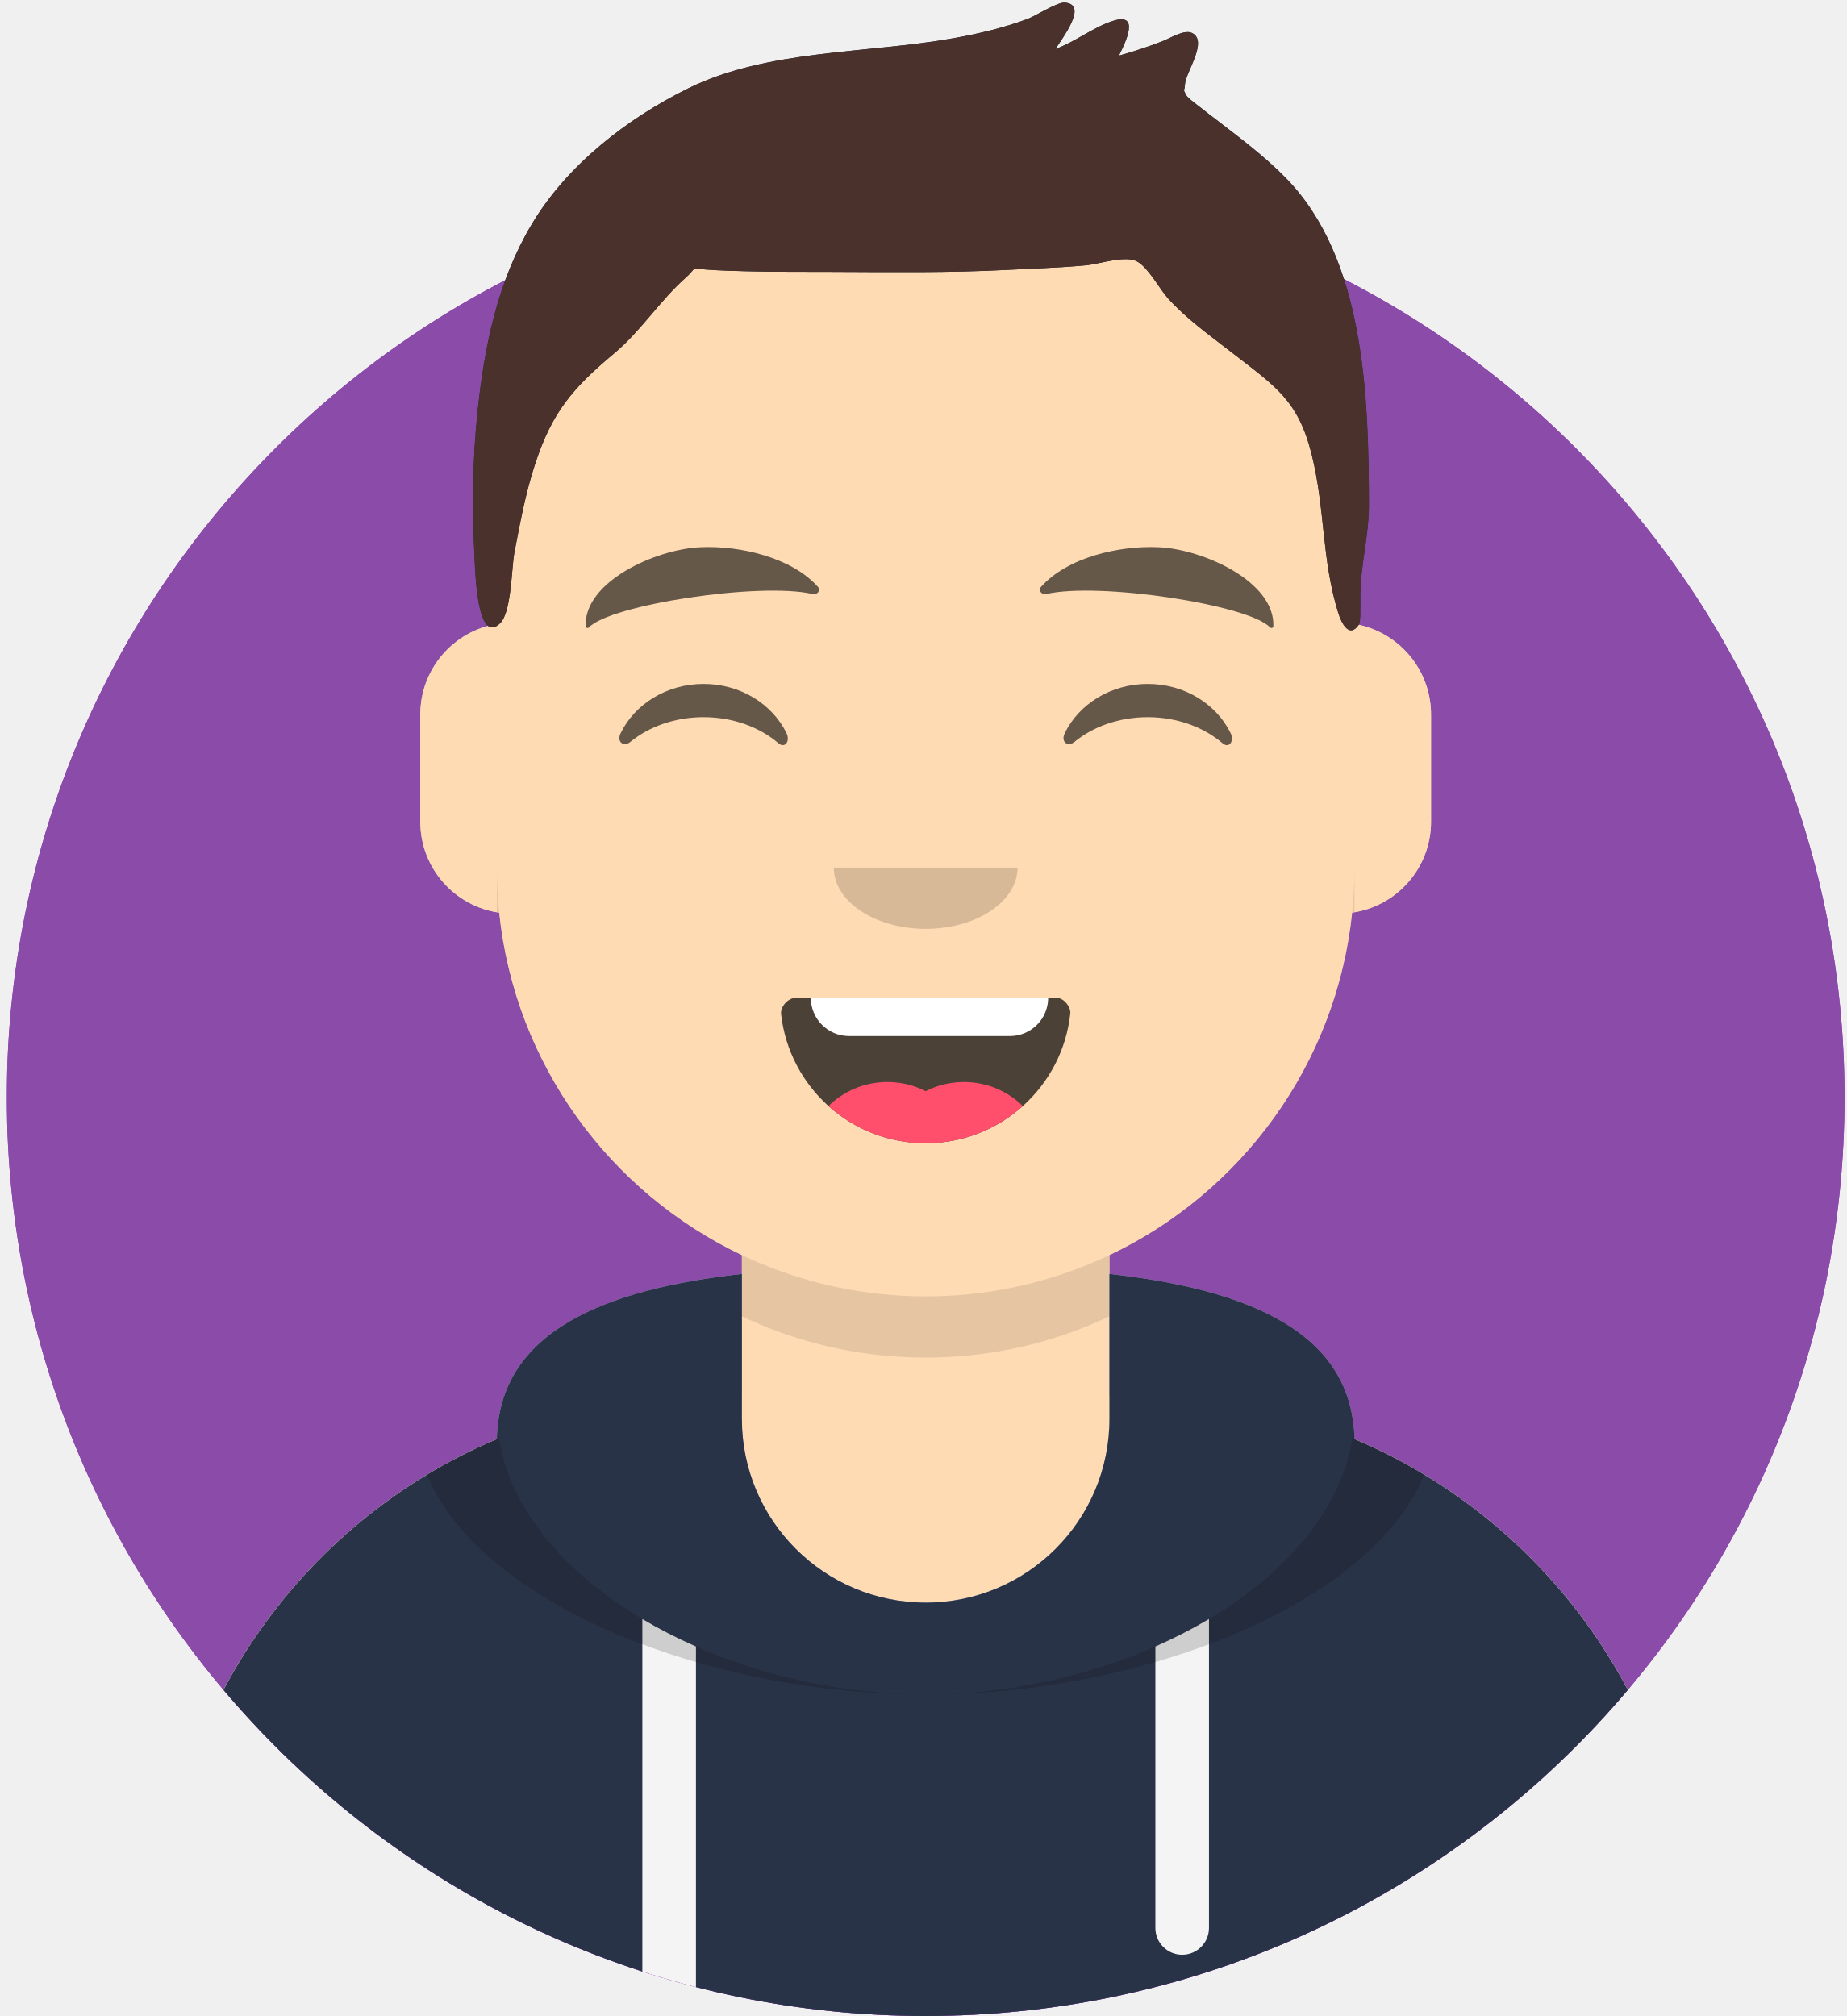
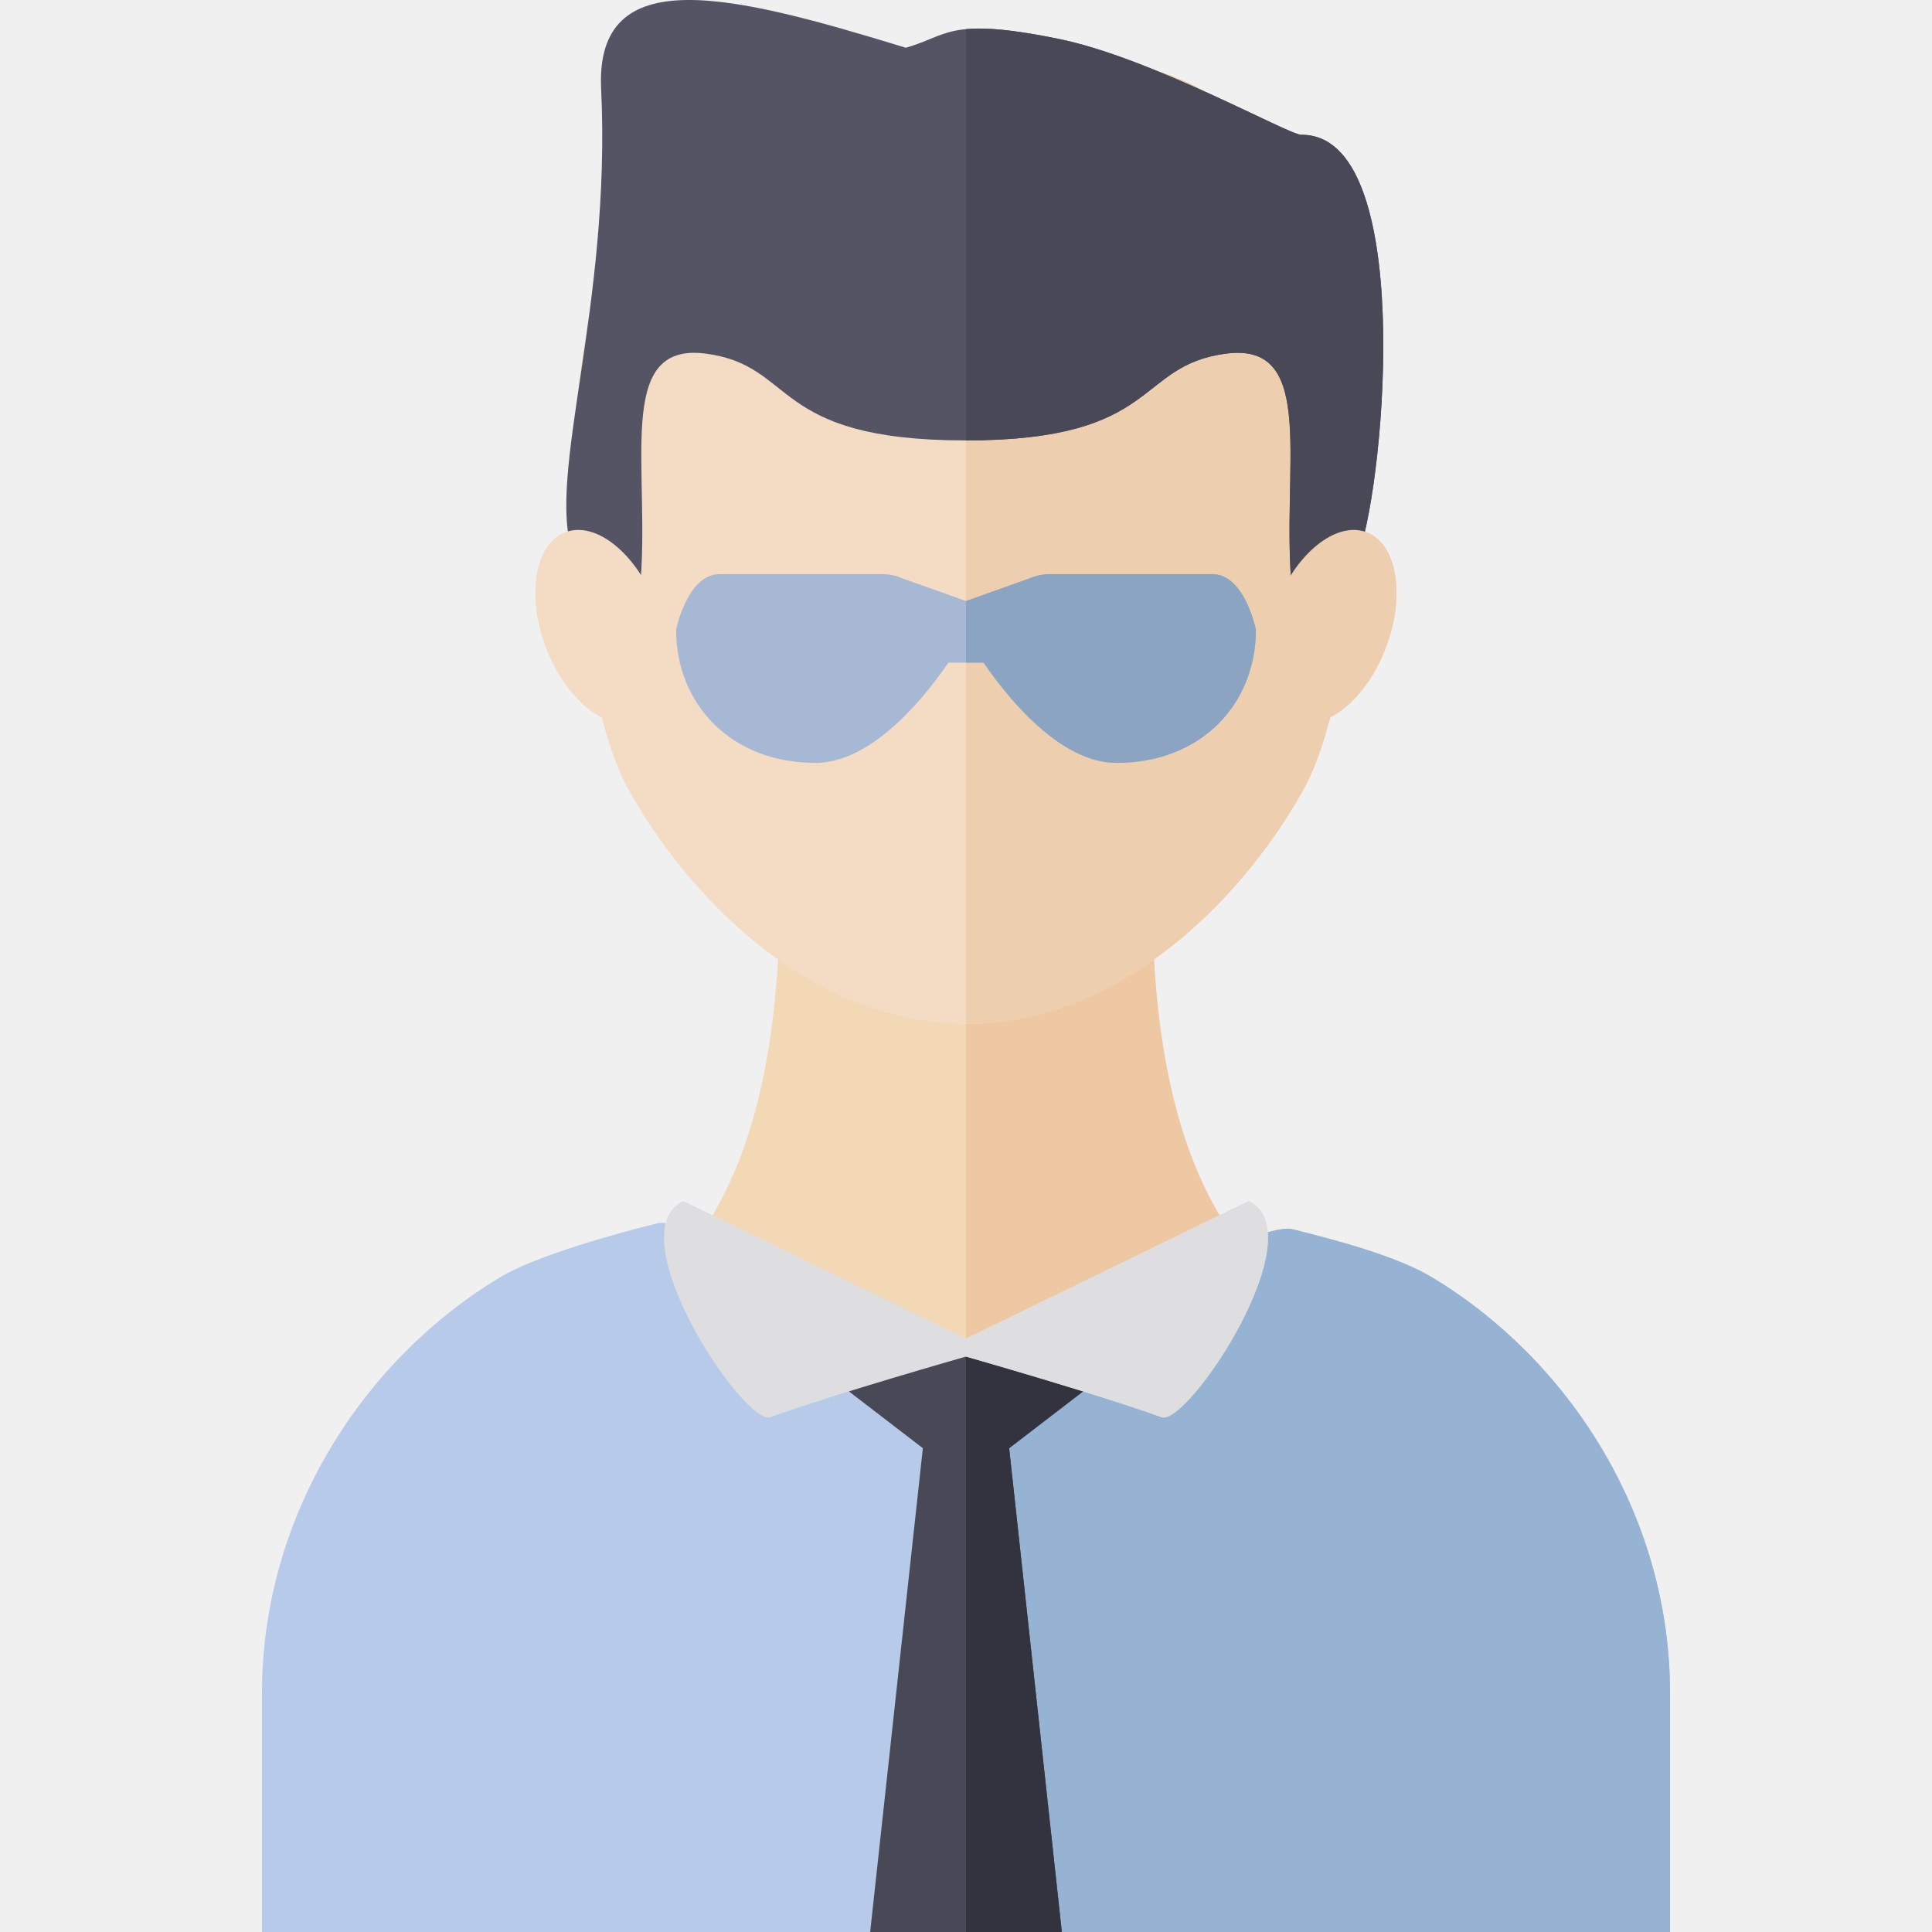
- <svg xmlns="http://www.w3.org/2000/svg" xmlns:xlink="http://www.w3.org/1999/xlink" width="217px" height="237px" viewBox="0 0 217 237" version="1.1">
-   <defs>
-     <circle id="path-1" cx="108" cy="108" r="108" />
-     <path d="M-3.19744231e-14,144 L-3.19744231e-14,-1.42108547e-14 L237.6,-1.42108547e-14 L237.6,144 L226.8,144 C226.8,203.647 178.447,252 118.8,252 C59.153,252 10.8,203.647 10.8,144 L10.8,144 L-3.19744231e-14,144 Z" id="path-3" />
-     <path d="M90,0 C117.835,-5.11323436e-15 140.4,22.565 140.4,50.4 L140.401,55.949 C145.508,56.807 149.4,61.249 149.4,66.6 L149.4,79.2 C149.4,84.647 145.367,89.152 140.125,89.893 C138.265,107.718 127.114,122.78 111.601,130.149 L111.6,146.7 L115.2,146.7 C150.988,146.7 180,175.712 180,211.5 L180,219.6 L0,219.6 L0,211.5 C-4.38277231e-15,175.712 29.012,146.7 64.8,146.7 L68.4,146.7 L68.4,130.15 C52.886,122.78 41.735,107.718 39.875,89.893 C34.633,89.152 30.6,84.647 30.6,79.2 L30.6,66.6 C30.6,61.249 34.492,56.806 39.6,55.949 L39.6,50.4 C39.6,22.565 62.165,5.11323436e-15 90,0 Z" id="path-5" />
-     <path d="M140.401,11.764 C156.691,13.587 169.2,18.597 169.2,31.569 L169.194,31.18 C192.467,41.01 208.8,64.047 208.8,90.9 L208.8,99 L28.8,99 L28.8,90.9 C28.8,64.047 45.133,41.01 68.406,31.18 C68.653,18.496 81.073,13.568 97.2,11.764 L97.2,28.8 C97.2,40.729 106.871,50.4 118.8,50.4 C130.729,50.4 140.4,40.729 140.4,28.8 L140.4,28.8 Z" id="path-7" />
-     <path d="M31.606,13.615 C32.558,22.158 39.803,28.8 48.6,28.8 C57.424,28.8 64.687,22.117 65.603,13.536 C65.676,12.845 64.905,11.7 63.938,11.7 C50.534,11.7 40.264,11.7 33.378,11.7 C32.406,11.7 31.511,12.761 31.606,13.615 Z" id="path-9" />
-     <rect id="path-11" x="0" y="0" width="237.6" height="252" />
-     <path d="M118.135,20.928 C115.651,18.39 112.767,16.236 109.962,14.076 C109.343,13.6 108.715,13.135 108.109,12.641 C107.972,12.528 106.563,11.519 106.394,11.148 C105.988,10.254 106.224,10.95 106.28,9.884 C106.35,8.535 109.1,4.727 107.048,3.854 C106.146,3.47 104.536,4.492 103.67,4.83 C101.977,5.49 100.263,6.054 98.512,6.54 C99.351,4.869 100.95,1.524 97.944,2.419 C95.603,3.116 93.421,4.91 91.068,5.753 C91.847,4.477 94.96,0.523 92.147,0.302 C91.271,0.233 88.724,1.875 87.782,2.226 C84.959,3.275 82.075,3.953 79.111,4.487 C69.033,6.304 57.248,5.786 47.923,10.374 C40.735,13.911 33.636,19.4 29.484,26.389 C25.481,33.125 23.984,40.498 23.146,48.217 C22.532,53.882 22.482,59.738 22.769,65.424 C22.863,67.287 23.073,75.874 25.779,73.273 C27.127,71.978 27.117,66.745 27.457,64.974 C28.133,61.451 28.783,57.911 29.91,54.5 C31.895,48.49 34.238,45.687 39.184,41.547 C42.359,38.89 44.588,35.3 47.625,32.62 C48.99,31.416 47.949,31.542 50.143,31.7 C51.616,31.806 53.097,31.846 54.574,31.885 C57.99,31.974 61.412,31.951 64.829,31.963 C71.711,31.988 78.561,32.085 85.437,31.725 C88.492,31.565 91.556,31.478 94.603,31.195 C96.306,31.038 99.326,29.947 100.728,30.78 C102.01,31.543 103.342,34.034 104.263,35.054 C106.438,37.464 109.032,39.305 111.576,41.282 C116.881,45.403 119.559,46.98 121.17,53.421 C122.775,59.838 122.325,65.791 124.312,72.106 C124.662,73.217 125.586,75.13 126.726,73.415 C126.937,73.096 126.883,71.345 126.883,70.337 C126.883,66.27 127.913,63.218 127.9,59.123 C127.849,46.674 127.447,30.442 118.135,20.928 Z" id="path-13" />
-   </defs>
-   <g id="Website" stroke="none" stroke-width="1" fill="none" fill-rule="evenodd">
-     <g id="mf-avatar" transform="translate(-10, -15)">
-       <g id="Circle" transform="translate(10.8, 36)">
-         <mask id="mask-2" fill="white">
-           <use xlink:href="#path-1" />
-         </mask>
-         <use id="Circle-Background" fill="#972dc2" xlink:href="#path-1" />
-         <g id="🖍-Circle-Color" mask="url(#mask-2)" fill="#8a4ca8">
-           <rect id="🖍Color" x="0" y="0" width="216.445" height="216" />
-         </g>
+ <svg xmlns="http://www.w3.org/2000/svg" version="1.1" id="Layer_1" x="0px" y="0px" viewBox="0 0 329.249 329.249" style="enable-background:new 0 0 329.249 329.249;" xml:space="preserve">
+   <g id="XMLID_7_">
+     <g id="XMLID_62_">
+       <g id="XMLID_1121_">
+         <path id="XMLID_1122_" style="fill:#F3D8B6;" d="M247.814,233.696c-18.667-6.681-51.458-11.736-51.458-81.376h-29.23h-5.002     h-29.23c0,69.64-32.791,74.695-51.458,81.376c0,47.368,68.832,48.824,80.688,53.239v1.537c0,0,0.922-0.188,2.501-0.68     c1.579,0.492,2.501,0.68,2.501,0.68v-1.537C178.981,282.521,247.814,281.064,247.814,233.696z" />
      </g>
-       <mask id="mask-4" fill="white">
-         <use xlink:href="#path-3" />
-       </mask>
-       <g id="Mask" />
-       <g id="Avataaar" mask="url(#mask-4)">
-         <g id="Body" transform="translate(28.8, 32.4)">
-           <mask id="mask-6" fill="white">
-             <use xlink:href="#path-5" />
-           </mask>
-           <use fill="#D0C6AC" xlink:href="#path-5" />
-           <g id="Skin/👶🏻-05-Pale" mask="url(#mask-6)" fill="#FFDBB4">
-             <g transform="translate(-28.8, 0)" id="Color">
-               <rect x="0" y="0" width="238.384" height="220.355" />
-             </g>
-           </g>
-           <path d="M39.6,84.6 C39.6,112.435 62.165,135 90,135 C117.835,135 140.4,112.435 140.4,84.6 L140.4,84.6 L140.4,91.8 C140.4,119.635 117.835,142.2 90,142.2 C62.165,142.2 39.6,119.635 39.6,91.8 Z" id="Neck-Shadow" fill-opacity="0.1" fill="#000000" mask="url(#mask-6)" />
-         </g>
-         <g id="Clothing/Hoodie" transform="translate(0, 153)">
-           <mask id="mask-8" fill="white">
-             <use xlink:href="#path-7" />
-           </mask>
-           <use id="Hoodie" fill="#B7C1DB" fill-rule="evenodd" xlink:href="#path-7" />
-           <g id="Color/Palette/Slate" mask="url(#mask-8)" fill="#293347" fill-rule="evenodd">
-             <rect id="🖍Color" x="0" y="0" width="238.491" height="99" />
-           </g>
-           <path d="M91.8,55.565 L91.8,99 L85.5,99 L85.499,52.335 C87.483,53.514 89.592,54.594 91.8,55.565 Z M152.101,52.334 L152.1,88.65 C152.1,90.39 150.69,91.8 148.95,91.8 C147.21,91.8 145.8,90.39 145.8,88.65 L145.801,55.565 C148.009,54.594 150.118,53.513 152.101,52.334 Z" id="Straps" fill="#F4F4F4" fill-rule="evenodd" mask="url(#mask-8)" />
-           <path d="M155.733,11.451 C169.28,14.013 178.65,19.118 178.65,29.077 C178.65,46.818 148.916,61.2 118.8,61.2 C88.684,61.2 58.95,46.818 58.95,29.077 C58.95,19.118 68.32,14.013 81.867,11.451 C73.689,14.466 68.4,19.534 68.4,27.969 C68.4,46.322 93.439,61.2 118.8,61.2 C144.161,61.2 169.2,46.322 169.2,27.969 C169.2,19.71 164.13,14.679 156.241,11.642 Z" id="Shadow" fill-opacity="0.16" fill="#000000" fill-rule="evenodd" mask="url(#mask-8)" />
-         </g>
-         <g id="Face" transform="translate(68.4, 73.8)">
-           <g id="Mouth/Smile" transform="translate(1.8, 46.8)">
-             <mask id="mask-10" fill="white">
-               <use xlink:href="#path-9" />
-             </mask>
-             <use id="Mouth" fill-opacity="0.7" fill="#000000" fill-rule="evenodd" xlink:href="#path-9" />
-             <path d="M39.6,1.8 L58.5,1.8 C60.985,1.8 63,3.815 63,6.3 L63,11.7 C63,14.185 60.985,16.2 58.5,16.2 L39.6,16.2 C37.115,16.2 35.1,14.185 35.1,11.7 L35.1,6.3 C35.1,3.815 37.115,1.8 39.6,1.8 Z" id="Teeth" fill="#FFFFFF" fill-rule="evenodd" mask="url(#mask-10)" />
-             <g id="Tongue" stroke-width="1" fill-rule="evenodd" mask="url(#mask-10)" fill="#FF4F6D">
-               <g transform="translate(34.2, 21.6)">
-                 <circle cx="9.9" cy="9.9" r="9.9" />
-                 <circle cx="18.9" cy="9.9" r="9.9" />
-               </g>
-             </g>
-           </g>
-           <g id="Nose/Default" transform="translate(25.2, 36)" fill="#000000" fill-opacity="0.16">
-             <path d="M14.4,7.2 C14.4,11.176 19.235,14.4 25.2,14.4 L25.2,14.4 C31.165,14.4 36,11.176 36,7.2" id="Nose" />
-           </g>
-           <g id="Eyes/Happy-😁" transform="translate(0, 7.2)" fill="#000000" fill-opacity="0.6">
-             <path d="M14.544,20.203 C16.206,16.784 19.948,14.4 24.298,14.4 C28.632,14.4 32.363,16.767 34.034,20.166 C34.53,21.176 33.824,22.003 33.112,21.39 C30.906,19.494 27.773,18.309 24.298,18.309 C20.931,18.309 17.886,19.421 15.694,21.214 C14.892,21.87 14.058,21.203 14.544,20.203 Z" id="Squint" />
-             <path d="M66.744,20.203 C68.406,16.784 72.148,14.4 76.498,14.4 C80.832,14.4 84.563,16.767 86.234,20.166 C86.73,21.176 86.024,22.003 85.312,21.39 C83.106,19.494 79.973,18.309 76.498,18.309 C73.131,18.309 70.086,19.421 67.894,21.214 C67.092,21.87 66.258,21.203 66.744,20.203 Z" id="Squint" />
-           </g>
-           <g id="Eyebrow/Natural/Default-Natural" fill="#000000" fill-opacity="0.6">
-             <path d="M23.435,5.589 C18.25,6.285 10.164,10.805 10.84,16.036 C10.862,16.207 11.121,16.261 11.233,16.118 C13.471,13.248 30.774,9.033 37.075,9.913 C37.652,9.994 38.032,9.399 37.639,9.027 C34.269,5.845 28.08,4.961 23.435,5.589" id="Eyebrow" transform="translate(24.3, 10.8) rotate(5) translate(-24.3, -10.8) " />
-             <path d="M76.535,5.589 C71.35,6.285 63.264,10.805 63.94,16.036 C63.962,16.207 64.221,16.261 64.333,16.118 C66.571,13.248 83.874,9.033 90.175,9.913 C90.752,9.994 91.132,9.399 90.739,9.027 C87.369,5.845 81.18,4.961 76.535,5.589" id="Eyebrow" transform="translate(77.4, 10.8) scale(-1, 1) rotate(5) translate(-77.4, -10.8) " />
-           </g>
-         </g>
-         <g id="Top">
-           <mask id="mask-12" fill="white">
-             <use xlink:href="#path-11" />
-           </mask>
-           <g id="Mask" />
-           <g mask="url(#mask-12)">
-             <g transform="translate(43, 15)">
-               <mask id="mask-14" fill="white">
-                 <use xlink:href="#path-13" />
-               </mask>
-               <use id="Short-Hair" stroke="none" fill="#1F3140" fill-rule="evenodd" xlink:href="#path-13" />
-               <g id="Color/Hair/Brown-Dark" stroke="none" fill="none" mask="url(#mask-14)" fill-rule="evenodd">
-                 <g transform="translate(-43.1, -15)" fill="#4A312C" id="Color">
-                   <rect x="0" y="0" width="239.107" height="252.406" />
-                 </g>
-               </g>
-             </g>
-           </g>
-         </g>
+       <path id="XMLID_1123_" style="fill:#EEC8A2;" d="M196.356,152.321h-29.23h-2.501v135.472c1.579,0.492,2.501,0.68,2.501,0.68    v-1.537c11.856-4.414,80.688-5.871,80.688-53.238C229.147,227.015,196.356,221.961,196.356,152.321z" />
+     </g>
+     <g id="XMLID_58_">
+       <g id="XMLID_1124_">
+         <path id="XMLID_1125_" style="fill:#F3DBC4;" d="M164.627,174.483c-27.454,0-48.409-23.119-57.799-40.456     S90.94,54.582,111.168,27.13c19.808-26.883,53.459-13.838,53.459-13.838s33.649-13.045,53.458,13.838     c20.226,27.452,13.726,89.56,4.335,106.897C213.028,151.364,192.075,174.483,164.627,174.483z" />
      </g>
+       <path id="XMLID_1126_" style="fill:#EDCEAE;" d="M218.085,27.13c-19.81-26.883-53.458-13.838-53.458-13.838h-0.002v161.192    c0.001,0,0.001,0,0.002,0c27.449,0,48.401-23.119,57.794-40.456C231.811,116.69,238.311,54.583,218.085,27.13z" />
+     </g>
+     <g id="XMLID_55_">
+       <ellipse id="XMLID_57_" transform="matrix(0.3543 -0.9351 0.9351 0.3543 46.5967 281.0264)" style="fill:#EDCEAE;" cx="226.798" cy="106.771" rx="17.187" ry="10.048" />
+       <ellipse id="XMLID_56_" transform="matrix(0.3543 0.9351 -0.9351 0.3543 166.0001 -26.8553)" style="fill:#F3DBC4;" cx="102.447" cy="106.778" rx="17.187" ry="10.048" />
+     </g>
+     <g id="XMLID_51_">
+       <g id="XMLID_1127_">
+         <path id="XMLID_1128_" style="fill:#B7CAE9;" d="M284.607,288.568v40.681H44.643v-40.681c0-30.431,17.377-56.963,40.605-70.913     c6.043-3.641,19.69-7.43,26.844-9.196c5.953-1.488,53.438,22.729,53.438,22.729s48.674-23.218,54.627-21.729     c7.154,1.766,17.802,4.554,23.844,8.196C267.23,231.605,284.607,258.137,284.607,288.568z" />
+       </g>
+       <path id="XMLID_1129_" style="fill:#96B3D4;" d="M244.002,217.655c-6.043-3.641-16.69-6.429-23.844-8.196    c-5.953-1.488-54.627,21.729-54.627,21.729s-0.321-0.164-0.906-0.459v98.52h119.982v-40.681    C284.607,258.137,267.229,231.605,244.002,217.655z" />
+     </g>
+     <g id="XMLID_48_">
+       <polygon id="XMLID_1130_" style="fill:#494857;" points="186.292,235.806 164.625,228.973 142.958,235.806 157.272,246.798     148.292,329.249 180.958,329.249 171.978,246.798   " />
+       <polygon id="XMLID_1131_" style="fill:#33333F;" points="186.292,235.806 164.625,228.973 164.625,329.249 180.958,329.249     171.978,246.799   " />
+     </g>
+     <g id="XMLID_45_">
+       <path id="XMLID_1132_" style="fill:#DEDDE0;" d="M212.792,204.681l-48.167,23.441l-48.167-23.441    c-11.5,5.5,10.396,38.436,14.833,36.833c10.963-3.96,33.334-10.329,33.334-10.329s22.371,6.369,33.334,10.329    C202.396,243.118,224.292,210.181,212.792,204.681z" />
+       <path id="XMLID_1133_" style="fill:#DEDDE0;" d="M212.792,204.681l-48.167,23.441v3.063c0,0,22.371,6.369,33.334,10.329    C202.396,243.118,224.292,210.181,212.792,204.681z" />
+     </g>
+     <g id="XMLID_41_">
+       <g id="XMLID_1134_">
+         <path id="XMLID_1135_" style="fill:#A7B8D4;" d="M206.619,97.84H178.93c-1.185,0-2.356,0.243-3.431,0.713l-10.874,3.873     l-10.874-3.873c-1.075-0.47-2.246-0.713-3.431-0.713h-27.688c-5.509,0-7.411,9.474-7.411,9.474     c0,12.532,9.191,22.692,23.756,22.692c8.882,0,17.409-9.44,22.649-17.081h6c5.24,7.641,13.768,17.081,22.649,17.081     c14.565,0,23.756-10.16,23.756-22.692C214.03,107.314,212.128,97.84,206.619,97.84z" />
+       </g>
+       <path id="XMLID_1136_" style="fill:#8AA4C2;" d="M206.619,97.84H178.93c-1.185,0-2.356,0.243-3.431,0.713l-10.874,3.873v10.5h3    c5.24,7.641,13.768,17.081,22.649,17.081c14.565,0,23.756-10.16,23.756-22.692C214.03,107.314,212.128,97.84,206.619,97.84z" />
+     </g>
+     <g id="XMLID_34_">
+       <path id="XMLID_1139_" style="fill:#545465;" d="M221.773,22.976c-2.16,0.019-25.469-13.121-41.382-16.355    c-18.766-3.814-18.777-0.529-26.02,1.516c-29.41-9.014-52.972-15.012-51.927,7.003c1.759,37.07-9.345,65.989-4.863,78.938    s8.466,23.407,8.466,23.407s0.996,3.565,2.988-16.854s-4.579-42.372,11.137-40.379c15.716,1.992,10.785,14.805,44.436,14.805    c33.391,0,28.719-12.813,44.436-14.805c15.716-1.992,9.145,19.96,11.137,40.379s2.988,16.854,2.988,16.854    s3.984-10.458,8.466-23.407C236.119,81.129,241.125,22.806,221.773,22.976z" />
+       <path id="XMLID_1142_" style="fill:#494857;" d="M221.773,22.976c-2.16,0.019-25.469-13.121-41.382-16.355    c-7.986-1.624-12.57-1.958-15.766-1.653v70.088c33.372-0.004,28.706-12.813,44.419-14.804c15.716-1.992,9.145,19.96,11.137,40.379    s2.988,16.854,2.988,16.854s3.984-10.459,8.466-23.407C236.119,81.129,241.125,22.807,221.773,22.976z" />
+     </g>
+     <g id="XMLID_8_">
+       <ellipse id="XMLID_33_" transform="matrix(0.3543 0.9351 -0.9351 0.3543 166.0001 -26.8553)" style="fill:#F3DBC4;" cx="102.447" cy="106.778" rx="17.187" ry="10.048" />
+       <ellipse id="XMLID_32_" transform="matrix(0.3543 -0.9351 0.9351 0.3543 46.5967 281.0264)" style="fill:#EDCEAE;" cx="226.798" cy="106.771" rx="17.187" ry="10.048" />
    </g>
  </g>
+   <g>
+ </g>
+   <g>
+ </g>
+   <g>
+ </g>
+   <g>
+ </g>
+   <g>
+ </g>
+   <g>
+ </g>
+   <g>
+ </g>
+   <g>
+ </g>
+   <g>
+ </g>
+   <g>
+ </g>
+   <g>
+ </g>
+   <g>
+ </g>
+   <g>
+ </g>
+   <g>
+ </g>
+   <g>
+ </g>
</svg>
